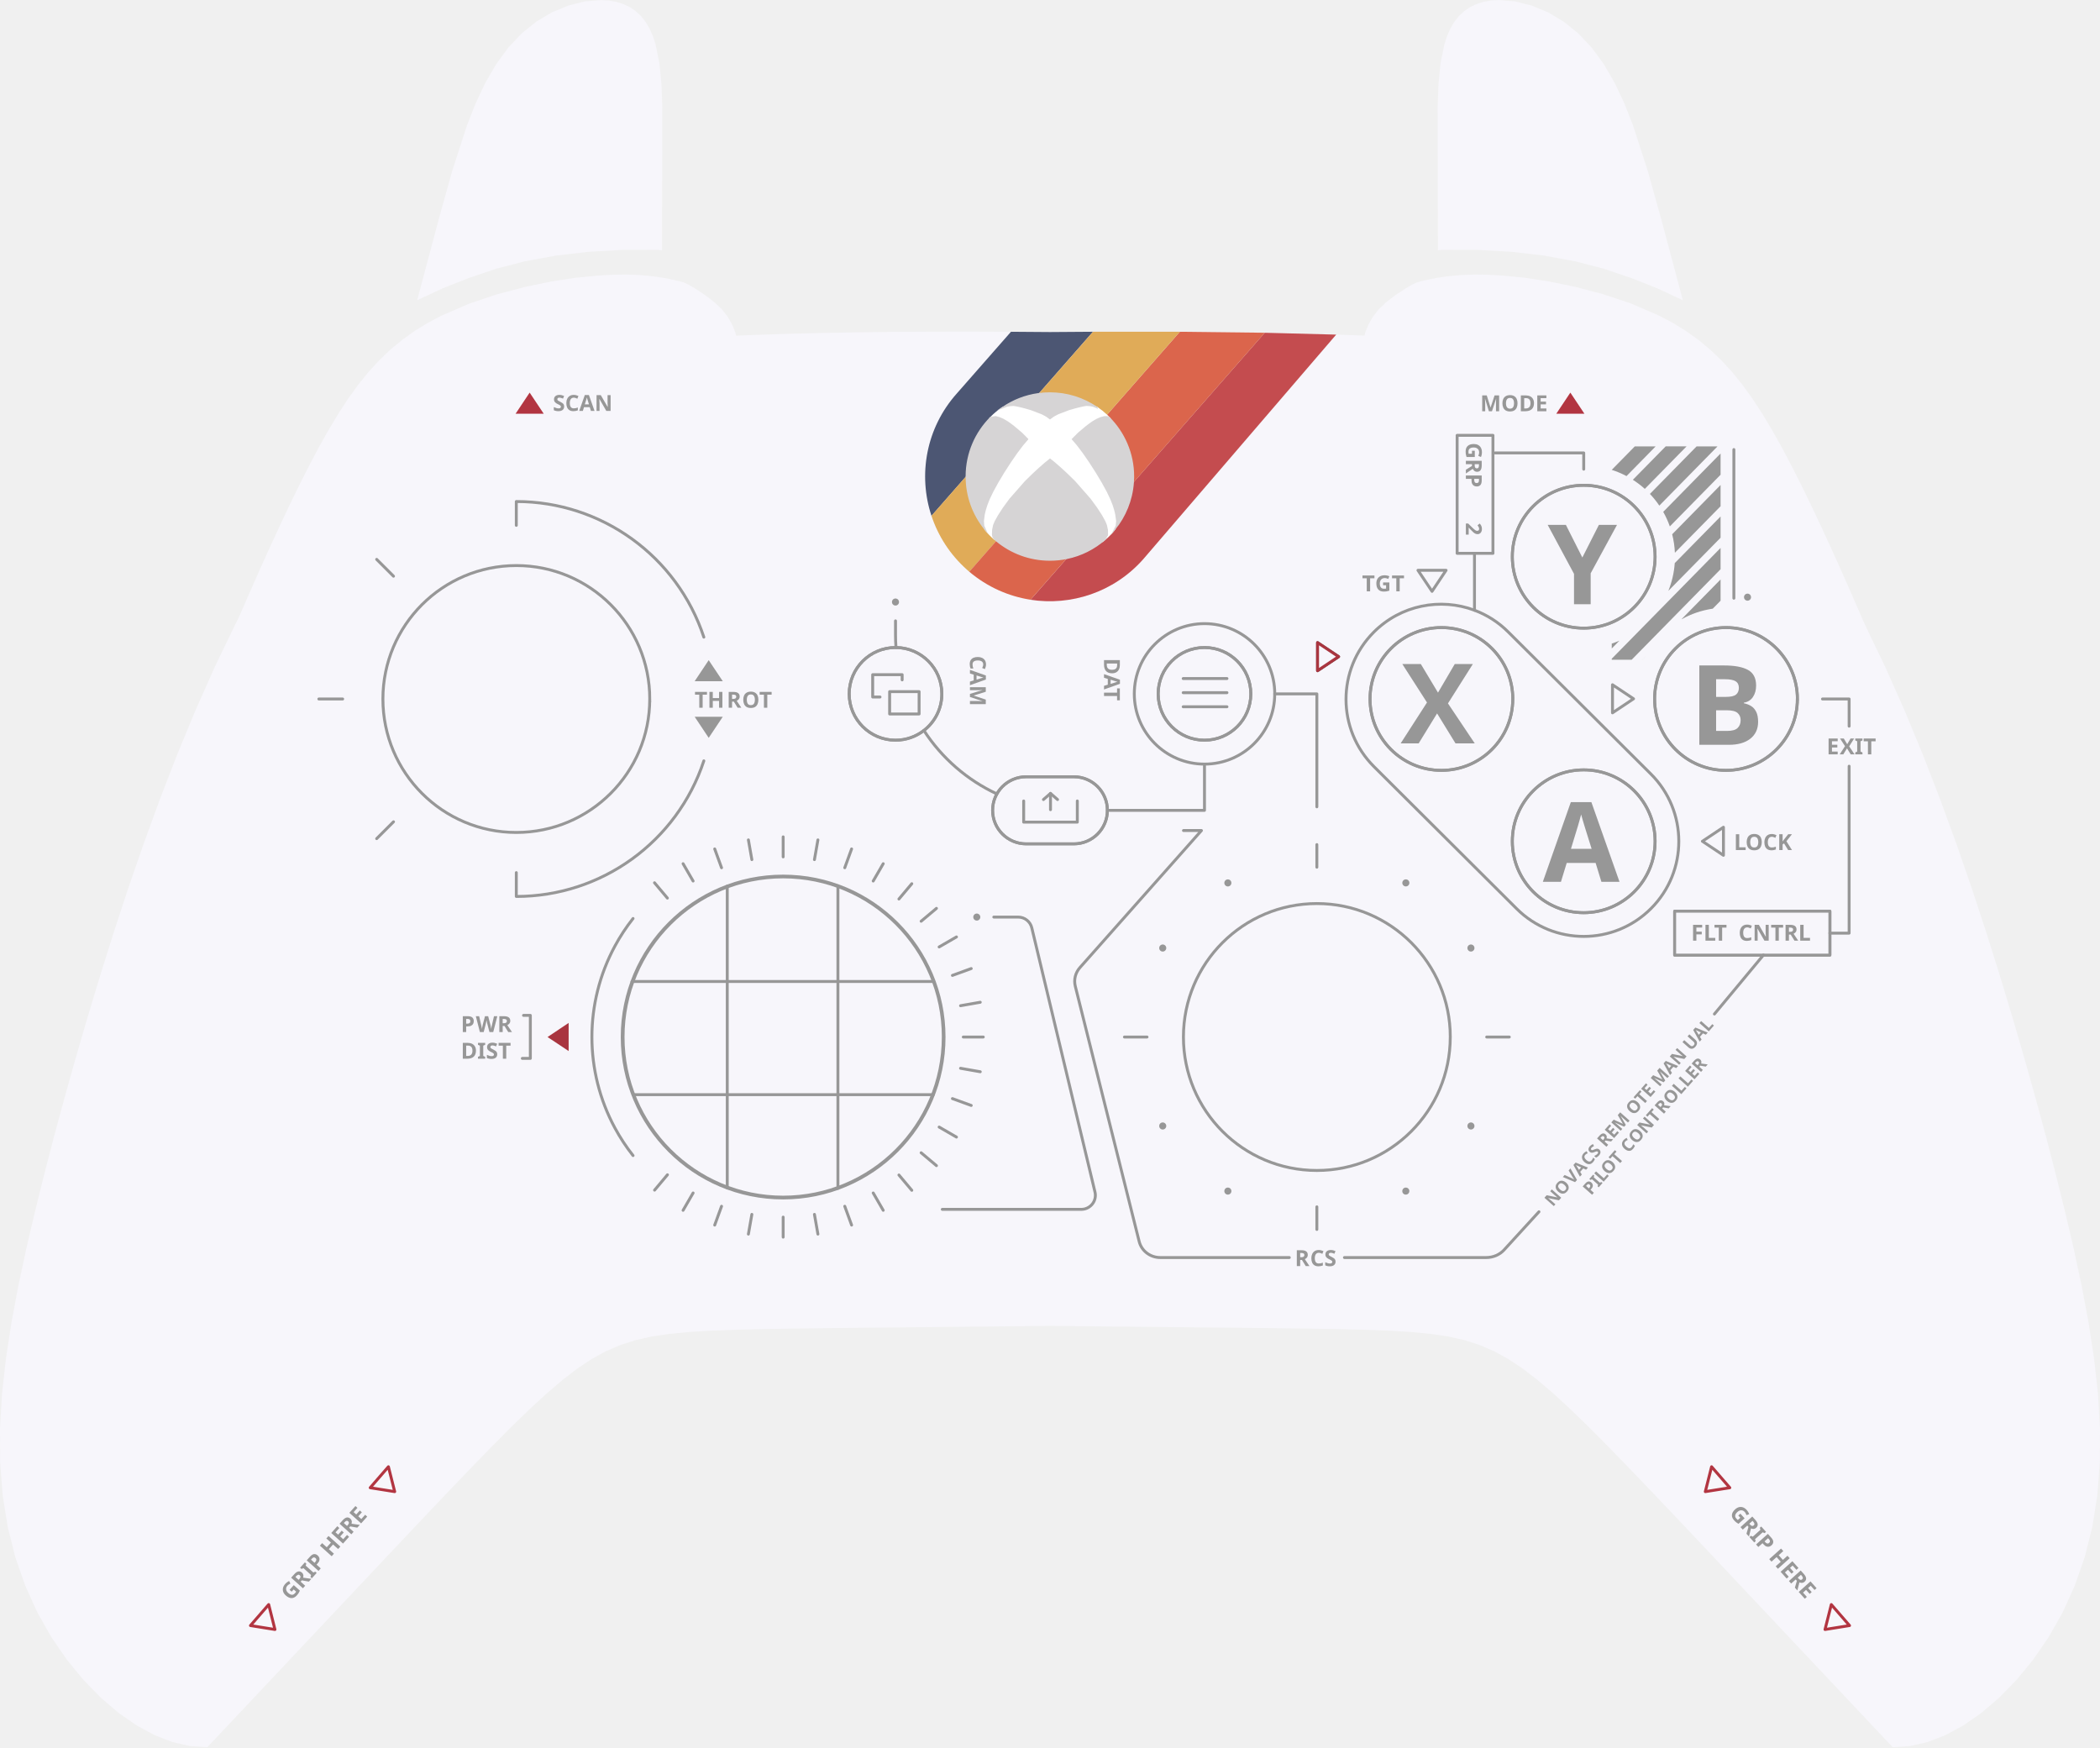
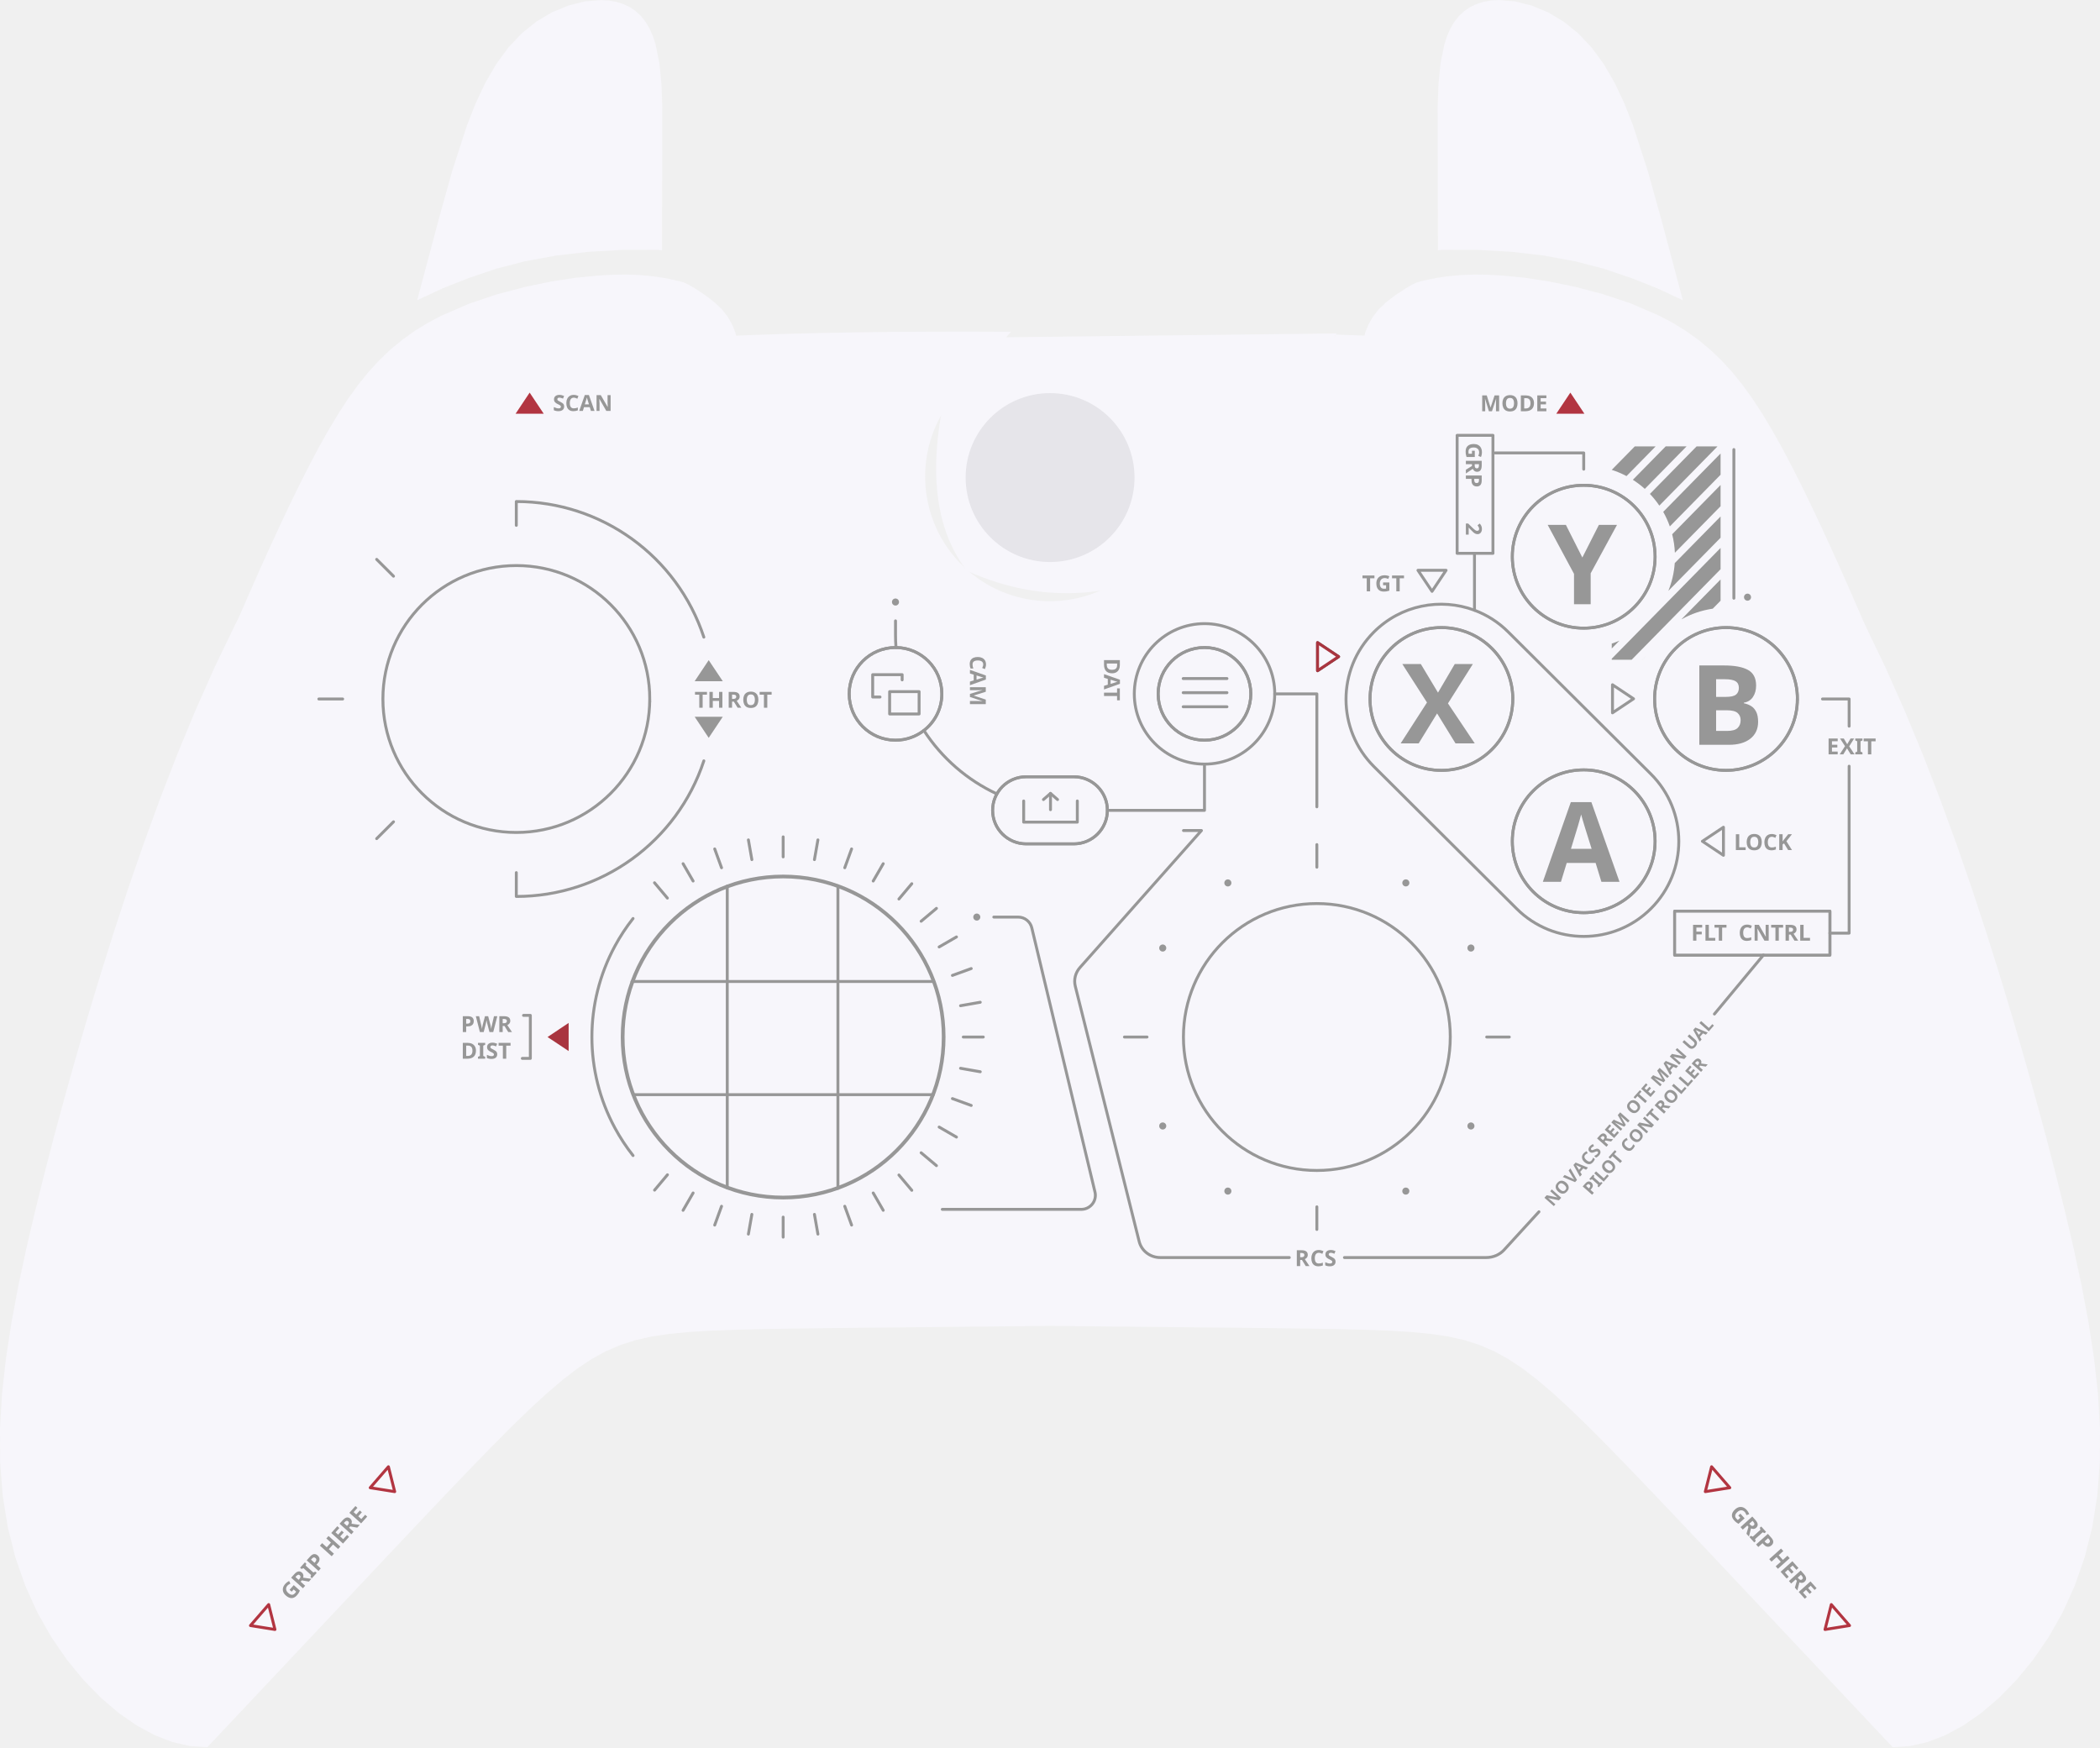
<svg xmlns="http://www.w3.org/2000/svg" id="_图层_2" data-name="图层_2" viewBox="0 0 721.14 600">
  <defs>
    <style>
      .cls-1 {
        fill: #e0ab58;
      }

      .cls-2 {
        font-size: 7.63px;
      }

      .cls-2, .cls-3, .cls-4, .cls-5, .cls-6, .cls-7, .cls-8 {
        fill: #979797;
      }

      .cls-2, .cls-3, .cls-4, .cls-5, .cls-6, .cls-8 {
        font-family: MicrosoftYaHei-Bold, 'Microsoft YaHei';
        font-weight: 700;
      }

      .cls-9 {
        fill: #c44c4f;
      }

      .cls-3, .cls-4 {
        font-size: 7.63px;
      }

      .cls-10 {
        fill: #d6d4d5;
        stroke: #d6d4d5;
      }

      .cls-10, .cls-11 {
        stroke-width: .5px;
      }

      .cls-10, .cls-11, .cls-12, .cls-13 {
        stroke-miterlimit: 10;
      }

      .cls-14 {
        fill: #b23541;
      }

      .cls-15 {
        stroke: #b23541;
      }

      .cls-15, .cls-16, .cls-17, .cls-12, .cls-18 {
        fill: #f7f6fb;
      }

      .cls-15, .cls-16, .cls-17, .cls-19, .cls-20 {
        stroke-linecap: round;
        stroke-linejoin: round;
      }

      .cls-21 {
        letter-spacing: 0em;
      }

      .cls-11 {
        fill: #fff;
        stroke: #fff;
      }

      .cls-22 {
        letter-spacing: -.07em;
      }

      .cls-4 {
        glyph-orientation-vertical: 0deg;
        text-orientation: upright;
        writing-mode: tb;
      }

      .cls-16, .cls-12, .cls-19, .cls-13 {
        stroke: #979797;
      }

      .cls-23, .cls-19, .cls-13, .cls-20 {
        fill: none;
      }

      .cls-24 {
        letter-spacing: -.01em;
      }

      .cls-25 {
        letter-spacing: .02em;
      }

      .cls-26 {
        letter-spacing: 0em;
      }

      .cls-27 {
        clip-path: url(#clippath-1);
      }

      .cls-28 {
        letter-spacing: .02em;
      }

      .cls-29 {
        fill: #a9353f;
      }

      .cls-30 {
        letter-spacing: -.03em;
      }

      .cls-17 {
        stroke: #a9353f;
      }

      .cls-31 {
        letter-spacing: -.02em;
      }

      .cls-5 {
        font-size: 7.63px;
      }

      .cls-32 {
        letter-spacing: -.04em;
      }

      .cls-33 {
        letter-spacing: 0em;
      }

      .cls-34 {
        letter-spacing: -.06em;
      }

      .cls-6 {
        font-size: 38.16px;
      }

      .cls-35 {
        fill: #db654c;
      }

      .cls-36 {
        letter-spacing: 0em;
      }

      .cls-8 {
        font-size: 6.04px;
      }

      .cls-37 {
        letter-spacing: -.01em;
      }

      .cls-38 {
        letter-spacing: -.02em;
      }

      .cls-39 {
        letter-spacing: -.01em;
      }

      .cls-40 {
        letter-spacing: -.01em;
      }

      .cls-41 {
        letter-spacing: -.02em;
      }

      .cls-42 {
        letter-spacing: -.04em;
      }

      .cls-43 {
        letter-spacing: -.04em;
      }

      .cls-44 {
        clip-path: url(#clippath);
      }

      .cls-45 {
        letter-spacing: -.03em;
      }

      .cls-46 {
        fill: #4c5673;
      }

      .cls-20 {
        stroke: #646464;
      }
    </style>
    <clipPath id="clippath">
      <rect class="cls-23" x="224.26" y="302.65" width="5.42" height="6.26" />
    </clipPath>
    <clipPath id="clippath-1">
      <rect class="cls-23" x="224.28" y="402.93" width="5.42" height="6.26" />
    </clipPath>
  </defs>
  <g id="_图层_1-2" data-name="图层_1">
    <path class="cls-18" d="M720.45,478.69l-1.34-12.1-1.88-12.29-2.33-12.45-2.69-12.6-2.97-12.75-3.21-12.92-3.41-13.15-3.63-13.39-3.84-13.69-4.08-14.01-4.34-14.37-4.62-14.7-4.94-15.03-5.28-15.28-5.63-15.44-5.99-15.46-6.33-15.3-6.66-14.97-6.96-14.43-7.26-13.7-7.51-12.79-7.74-11.73-3.95-5.43-3.99-5.11-4.03-4.8-4.08-4.48-4.11-4.15-4.15-3.84-4.19-3.52-4.21-3.22-8.53-5.57-8.64-4.51-8.76-3.62-8.87-2.86-9.01-2.26-9.15-1.78-9.33-1.44-9.51-1.16-9.74-.95-10-.79-10.28-.65-10.59-.55-10.93-.45-2.91-.1-65.84,76.65c-.17.2-.35.4-.52.6-10.05,11.27-24.72,15.97-38.6,13.8-7.53-1.17-14.82-4.36-21.03-9.62-.28-.23-.56-.48-.84-.72-5.81-5.18-9.87-11.59-12.15-18.47-4.65-14.07-1.88-30.15,8.69-42l18.61-21.21h-.64s-13.64-.05-13.64-.05l-13.24.02-12.84.08-12.44.15-12.04.21-11.66.29-11.29.37-10.93.45-10.59.55-10.28.65-10,.79-9.74.95-9.51,1.16-9.33,1.44-9.15,1.78-9.01,2.26-8.87,2.86-8.76,3.62-8.64,4.51-8.52,5.57-4.22,3.22-4.18,3.52-4.15,3.84-4.12,4.15-4.08,4.48-4.03,4.8-3.99,5.11-3.95,5.43-7.74,11.73-7.51,12.79-7.25,13.7-6.97,14.43-6.66,14.97-6.33,15.3-5.99,15.46-5.62,15.44-5.29,15.28-4.94,15.03-4.62,14.7-4.34,14.37-4.08,14.01-3.84,13.69-3.63,13.39-3.41,13.15-3.21,12.92-2.97,12.75-2.69,12.6-2.32,12.45-1.89,12.29-1.34,12.1-.69,11.88.05,11.6.86,11.26,1.73,10.86,2.59,10.39,3.43,9.84,4.18,9.22,4.84,8.53,5.35,7.78,5.74,6.97,5.99,6.11,6.11,5.2,6.16,4.26,6.14,3.31,6.09,2.34,6.01,1.37,5.92.39,12.5-13.26,11.89-12.63,11.29-11.99,10.7-11.36,10.09-10.72,9.48-10.06,8.88-9.4,8.29-8.72,7.71-8.04,7.15-7.35,6.63-6.66,6.15-5.96,5.72-5.27,5.38-4.6,5.1-3.93,4.95-3.29,4.88-2.7,4.98-2.15,5.2-1.68,5.58-1.26,6.13-.91,6.82-.66,7.63-.45,8.57-.32,9.58-.23,10.64-.17,11.75-.14,12.87-.14,14.01-.13,15.14-.16,16.28-.16,17.41-.19,17.41.19,16.28.16,15.14.16,14.01.13,12.88.14,11.74.14,10.65.17,9.57.23,8.57.32,7.63.45,6.82.66,6.13.91,5.58,1.26,5.21,1.68,4.97,2.15,4.89,2.7,4.94,3.29,5.1,3.93,5.38,4.6,5.72,5.27,6.15,5.96,6.63,6.66,7.15,7.35,7.71,8.04,8.29,8.72,8.88,9.4,9.48,10.06,10.09,10.72,10.7,11.36,11.29,11.99,11.9,12.63,12.49,13.26,5.92-.39,6.01-1.37,6.09-2.34,6.14-3.31,6.16-4.26,6.11-5.2,5.99-6.11,5.74-6.97,5.35-7.78,4.84-8.53,4.18-9.22,3.43-9.84,2.6-10.39,1.72-10.86.86-11.26.05-11.6-.69-11.88ZM86.01,558.23l6.26-7.21,2.15,8.56-8.41-1.35ZM307.52,205.53c.33,0,.63.14.85.35.22.22.35.52.35.86,0,.66-.53,1.2-1.2,1.2s-1.21-.54-1.21-1.2.54-1.21,1.21-1.21ZM291.61,238.27c0-8.78,7.12-15.9,15.91-15.9h.16c8.71.08,15.75,7.17,15.75,15.91,0,2.56-.6,4.98-1.67,7.12-1.08,2.14-2.62,4-4.49,5.45-2.7,2.1-6.08,3.34-9.76,3.34-8.78,0-15.9-7.12-15.9-15.91h0ZM243.37,226.71l4.83,7.23h-9.65l4.82-7.23ZM248.2,246.14l-4.83,7.23-4.82-7.23h9.65ZM181.88,134.83l4.83,7.23h-9.65l4.82-7.23ZM127.13,510.89l6.25-7.2,2.16,8.55-8.41-1.35ZM195.27,360.94l-7.24-4.83,7.24-4.82v9.65ZM177.29,285.86c-25.3,0-45.81-20.52-45.81-45.82v-.02c0-25.3,20.52-45.81,45.83-45.81,25.3,0,45.81,20.52,45.81,45.83v.02c-.01,25.3-20.52,45.81-45.83,45.8ZM323.92,356.13c-.01,30.37-24.63,54.98-54.99,54.97-30.37,0-54.98-24.62-54.97-54.99h0c0-30.38,24.62-54.99,54.98-54.99,30.37.01,54.98,24.63,54.98,54.99v.02ZM617.22,240.04c0,13.54-10.98,24.51-24.52,24.51s-24.51-10.97-24.51-24.51v-.02c0-13.54,10.98-24.51,24.52-24.51,13.54.01,24.51,10.99,24.51,24.53ZM591.83,284.08v9.64l-7.23-4.82,7.23-4.82ZM560.32,226.55h-6.84v-.34l37.36-38.03v7.3l-30.52,31.07ZM565.07,225.22c-.23.44-.45.88-.66,1.33h-.63l1.29-1.33ZM560.96,239.97l-7.23,4.82v-9.64l7.23,4.82ZM553.48,222.69v-1.68c.89-.29,1.76-.61,2.61-.98l-2.61,2.66ZM575.11,193.38l15.73-16.01v7.29l-17.93,18.26c1.23-3.05,1.97-6.27,2.2-9.54ZM574.23,183.46l16.61-16.91v7.3l-15.68,15.96c-.09-2.14-.41-4.27-.93-6.35ZM590.84,199v7.29l-2.68,2.73c-3.78.56-7.42,1.79-10.76,3.66l13.44-13.68ZM590.84,163.04l-17.43,17.73c-.6-1.72-1.36-3.39-2.26-4.99l19.69-20.04v7.3ZM589.78,153.3l-19.96,20.32c-.97-1.42-2.05-2.76-3.23-4.01l16.02-16.31h7.17ZM579.16,153.3l-14.33,14.59c-1.28-1.16-2.65-2.2-4.1-3.13l11.26-11.46h7.17ZM561.39,153.3h7.14l-10,10.18c-1.62-.86-3.31-1.57-5.05-2.13l7.91-8.05ZM539.26,134.83l4.82,7.23h-9.64l4.82-7.23ZM519.33,191.16c0-13.54,10.98-24.51,24.52-24.51,13.54,0,24.51,10.99,24.51,24.53v.02c-.01,13.54-10.99,24.51-24.53,24.5-13.54,0-24.51-10.98-24.5-24.52v-.02ZM499.24,149.5h14.2v40.51h-14.2v-40.51ZM496.58,195.84l-4.82,7.23-4.83-7.23h9.65ZM452.45,220.68l7.23,4.82-7.23,4.82v-9.64ZM368.78,289.79h-16.42c-6.34-.01-11.48-5.15-11.5-11.49-.01-6.37,5.14-11.54,11.5-11.55h16.42c6.34.01,11.49,5.15,11.5,11.5.01,6.36-5.14,11.53-11.5,11.54ZM389.51,238.3v-.02h0c0-13.33,10.8-24.12,24.12-24.12s24.11,10.8,24.11,24.12v.02c-.01,13.31-10.8,24.1-24.12,24.1s-24.11-10.79-24.11-24.1ZM422.86,303.19h0c0,.68-.54,1.21-1.21,1.21s-1.2-.54-1.2-1.21.54-1.2,1.2-1.2,1.21.54,1.21,1.2ZM399.29,387.87c-.67,0-1.21-.54-1.21-1.2s.54-1.21,1.21-1.21,1.2.54,1.2,1.21-.54,1.2-1.2,1.2ZM399.29,326.77c-.67,0-1.21-.54-1.21-1.21s.54-1.21,1.21-1.21,1.2.55,1.2,1.21-.54,1.21-1.2,1.21ZM422.86,409.04c0,.66-.54,1.2-1.21,1.2s-1.2-.54-1.2-1.21.54-1.2,1.2-1.2,1.21.54,1.21,1.2h0ZM483.96,409.04c0,.66-.54,1.2-1.2,1.2s-1.21-.54-1.21-1.21.54-1.21,1.21-1.21c.67.01,1.2.55,1.2,1.21h0ZM498.02,356.13c0,25.3-20.52,45.81-45.82,45.81-25.31-.01-45.82-20.52-45.81-45.83h0c0-25.32,20.52-45.83,45.82-45.82,25.31,0,45.82,20.52,45.81,45.82v.02ZM481.55,303.19c0-.66.54-1.2,1.21-1.2s1.2.54,1.2,1.2h0c0,.68-.54,1.21-1.2,1.21s-1.21-.54-1.21-1.21ZM505.12,387.88c-.66-.01-1.2-.55-1.2-1.21h0c0-.67.54-1.21,1.21-1.21s1.2.54,1.2,1.21-.54,1.21-1.21,1.21ZM506.33,325.57c0,.66-.54,1.2-1.21,1.2s-1.2-.54-1.2-1.21.54-1.21,1.21-1.21,1.2.55,1.2,1.21h0ZM520.8,312.04l-48.96-48.76c-12.78-12.72-12.83-33.4-.1-46.18,9.34-9.38,22.96-11.9,34.6-7.54,4.22,1.57,8.18,4.06,11.58,7.44l48.96,48.76.03.02c12.77,12.73,12.8,33.41.07,46.19-12.73,12.77-33.41,12.8-46.18.07ZM585.6,512.24l2.16-8.55,6.25,7.2-8.41,1.35ZM575.08,327.98v-15.06h53.3v15.06h-53.3ZM626.72,559.58l2.15-8.56,6.26,7.21-8.41,1.35Z" />
    <polygon class="cls-18" points="496.58 195.84 491.76 203.07 486.93 195.84 496.58 195.84" />
    <rect class="cls-18" x="499.24" y="149.5" width="14.2" height="40.51" />
    <path class="cls-12" d="M617.22,240.04c0,13.54-10.98,24.51-24.51,24.51s-24.52-10.98-24.52-24.51v-.02c0-13.54,10.99-24.51,24.53-24.51,13.54,0,24.51,10.99,24.51,24.53Z" />
    <path class="cls-12" d="M568.36,191.18v.02c0,13.54-10.98,24.51-24.52,24.51-13.54,0-24.51-10.99-24.51-24.53v-.02c0-13.54,10.99-24.51,24.52-24.51,13.54,0,24.51,10.99,24.51,24.52Z" />
    <path class="cls-12" d="M566.98,311.97c-12.73,12.77-33.41,12.81-46.18.07l-48.96-48.76c-12.78-12.73-12.83-33.4-.1-46.18,9.34-9.38,22.96-11.9,34.6-7.54,4.22,1.58,8.18,4.06,11.58,7.45l48.96,48.76.02.02c12.77,12.73,12.81,33.41.08,46.18Z" />
    <path class="cls-12" d="M498.02,356.12v.02c0,25.3-20.52,45.81-45.82,45.81-25.31,0-45.81-20.52-45.81-45.83v-.02c0-25.3,20.52-45.81,45.83-45.81,25.3,0,45.81,20.52,45.81,45.82Z" />
    <path class="cls-12" d="M323.92,356.12v.02c0,30.37-24.62,54.98-54.99,54.97-30.37,0-54.98-24.62-54.97-54.99h0c0-30.38,24.62-54.99,54.99-54.99,30.37,0,54.98,24.62,54.98,54.99Z" />
    <path class="cls-12" d="M380.28,278.25c.01,6.36-5.14,11.53-11.5,11.54h-16.42c-6.34-.01-11.48-5.15-11.5-11.5-.01-6.36,5.13-11.53,11.5-11.54h16.42c6.34.01,11.49,5.15,11.5,11.5Z" />
    <path class="cls-12" d="M323.43,238.28h0c0,5.12-2.41,9.67-6.16,12.57-2.69,2.09-6.08,3.34-9.75,3.34-8.79,0-15.91-7.13-15.91-15.91h0c0-8.79,7.13-15.92,15.91-15.92.05,0,.1,0,.16,0,8.72.09,15.75,7.17,15.75,15.91Z" />
    <path class="cls-12" d="M223.12,240.04v.02c0,25.3-20.52,45.81-45.82,45.81-25.31,0-45.81-20.52-45.81-45.82v-.02c0-25.31,20.52-45.81,45.83-45.81,25.3,0,45.81,20.52,45.81,45.83Z" />
    <path class="cls-12" d="M437.74,238.28v.02c0,13.31-10.8,24.11-24.11,24.1h0c-13.32,0-24.11-10.8-24.11-24.12h0c0-13.33,10.8-24.12,24.12-24.12s24.11,10.8,24.11,24.12Z" />
    <path class="cls-7" d="M308.72,206.74c0,.66-.54,1.21-1.21,1.21s-1.21-.54-1.21-1.21.54-1.21,1.21-1.21c.33,0,.64.14.85.35.22.22.35.52.35.86Z" />
    <polygon class="cls-15" points="92.27 551.02 94.42 559.58 86.01 558.23 92.27 551.02" />
    <polygon class="cls-15" points="133.38 503.69 135.54 512.24 127.13 510.9 133.38 503.69" />
    <polygon class="cls-14" points="186.71 142.07 177.06 142.07 181.88 134.83 186.71 142.07" />
    <polygon class="cls-29" points="188.03 356.12 195.27 351.29 195.27 360.94 188.03 356.12" />
    <polygon class="cls-7" points="243.37 253.38 238.55 246.14 248.2 246.14 243.37 253.38" />
    <polygon class="cls-7" points="248.2 233.94 238.55 233.94 243.37 226.71 248.2 233.94" />
    <path class="cls-7" d="M400.49,386.67c0,.66-.54,1.21-1.21,1.21s-1.21-.54-1.21-1.21.54-1.21,1.21-1.21,1.21.54,1.21,1.21Z" />
    <path class="cls-7" d="M400.49,325.56c0,.66-.54,1.21-1.21,1.21s-1.21-.54-1.21-1.21.54-1.21,1.21-1.21,1.21.54,1.21,1.21Z" />
    <path class="cls-7" d="M421.65,301.99c.66,0,1.21.54,1.21,1.21h0c0,.67-.54,1.21-1.21,1.21s-1.21-.54-1.21-1.21.54-1.21,1.21-1.21Z" />
    <path class="cls-7" d="M422.86,409.03h0c0,.67-.54,1.21-1.21,1.21s-1.21-.54-1.21-1.21.54-1.21,1.21-1.21,1.21.54,1.21,1.21Z" />
    <polygon class="cls-20" points="459.68 225.5 452.45 230.32 452.45 220.68 459.68 225.5" />
    <path class="cls-7" d="M482.76,304.4c-.66,0-1.21-.54-1.2-1.21h0c0-.67.54-1.21,1.21-1.21.67,0,1.21.54,1.21,1.21h0c0,.67-.54,1.21-1.21,1.21Z" />
    <path class="cls-7" d="M483.96,409.03h0c0,.67-.54,1.21-1.21,1.21s-1.21-.54-1.2-1.21h0c0-.67.54-1.21,1.21-1.21.67,0,1.21.54,1.21,1.21Z" />
    <polygon class="cls-19" points="491.76 203.07 486.93 195.84 496.58 195.84 491.76 203.07" />
    <path class="cls-7" d="M506.33,325.56h0c0,.67-.54,1.21-1.21,1.21-.67,0-1.21-.54-1.21-1.21h0c0-.67.54-1.21,1.21-1.21s1.21.54,1.2,1.21Z" />
    <path class="cls-7" d="M506.33,386.67h0c0,.67-.54,1.21-1.21,1.21-.67,0-1.21-.54-1.21-1.21h0c0-.67.54-1.21,1.21-1.21s1.21.54,1.2,1.21Z" />
    <rect class="cls-16" x="500.38" y="149.5" width="12.3" height="40.52" />
    <polygon class="cls-14" points="544.08 142.07 534.44 142.07 539.26 134.83 544.08 142.07" />
    <path class="cls-7" d="M553.48,221.01c.89-.29,1.76-.61,2.61-.98l-2.61,2.66v-1.69Z" />
    <polygon class="cls-16" points="553.73 235.15 560.96 239.97 553.73 244.79 553.73 235.15" />
    <path class="cls-18" d="M564.41,226.55h-.63l1.3-1.32c-.23.44-.45.88-.67,1.32Z" />
    <path class="cls-7" d="M558.53,163.48c-1.62-.86-3.31-1.57-5.05-2.13l7.91-8.05h7.15l-10,10.19Z" />
    <path class="cls-7" d="M560.73,164.76l11.27-11.47h7.16l-14.33,14.59c-1.28-1.15-2.65-2.19-4.1-3.12Z" />
    <path class="cls-7" d="M566.59,169.61l16.02-16.31h7.17l-19.97,20.33c-.96-1.42-2.04-2.77-3.22-4.01Z" />
    <path class="cls-7" d="M571.15,175.78l19.69-20.04v7.29l-17.42,17.74c-.61-1.73-1.36-3.4-2.26-4.99Z" />
    <path class="cls-7" d="M575.16,189.81c-.09-2.14-.41-4.27-.93-6.34l16.61-16.91v7.29l-15.68,15.96Z" />
    <path class="cls-7" d="M572.91,202.92c1.23-3.05,1.97-6.26,2.2-9.54l15.73-16.01v7.29l-17.93,18.25Z" />
    <polygon class="cls-7" points="590.84 195.48 560.32 226.55 553.48 226.55 553.48 226.21 590.84 188.18 590.84 195.48" />
    <path class="cls-7" d="M588.16,209.02c-3.78.55-7.43,1.79-10.76,3.66l13.44-13.68v7.29l-2.68,2.73Z" />
    <polygon class="cls-16" points="591.83 293.72 584.6 288.9 591.83 284.08 591.83 293.72" />
    <polygon class="cls-15" points="587.76 503.69 594.01 510.9 585.6 512.24 587.76 503.69" />
    <rect class="cls-19" x="575.08" y="312.92" width="53.3" height="15.07" />
    <polygon class="cls-15" points="635.13 558.23 626.71 559.58 628.87 551.02 635.13 558.23" />
    <path class="cls-16" d="M519.49,240.04c0,13.54-10.97,24.51-24.51,24.51s-24.51-10.98-24.51-24.51v-.02c0-13.54,10.99-24.51,24.52-24.51,13.54,0,24.51,10.99,24.51,24.53Z" />
    <path class="cls-16" d="M568.36,288.9v.02c0,13.54-10.98,24.51-24.52,24.51-13.54,0-24.51-10.99-24.51-24.52v-.02c0-13.54,10.99-24.51,24.52-24.51,13.54,0,24.51,10.98,24.51,24.52Z" />
-     <path class="cls-46" d="M375.33,113.92l-18.69,21.3c-4.55.61-8.76,2.29-12.37,4.78-1.46,1-2.82,2.14-4.06,3.39-5.14,5.15-8.33,12.26-8.37,20.1l-11.97,13.65c-4.66-14.06-1.88-30.15,8.69-42l18.61-21.21,13.4.1,14.04-.1h.72Z" />
-     <path class="cls-1" d="M342.19,185.7l-9.33,10.63c-.28-.24-.56-.48-.84-.73-5.81-5.18-9.87-11.58-12.15-18.47l11.97-13.65c0,.05,0,.1,0,.15,0,6.86,2.41,13.16,6.43,18.1,1.01,1.25,2.12,2.4,3.33,3.46h0s0,0,0,.01c.19.17.38.33.57.49Z" />
-     <path class="cls-9" d="M458.85,114.9l-65.85,76.65c-.17.2-.35.4-.52.6-10.05,11.27-24.72,15.97-38.6,13.81l12.48-14.22c4.94-1.02,9.41-3.31,13.07-6.52,1.21-1.06,2.33-2.22,3.34-3.46v-.02c3.61-4.42,5.91-9.92,6.35-15.95l45.19-51.52,24.53.64Z" />
    <line class="cls-23" x1="458.86" y1="114.9" x2="458.85" y2="114.9" />
-     <path class="cls-35" d="M366.36,191.73l-12.48,14.22c-7.52-1.17-14.82-4.37-21.03-9.62l9.33-10.63c4.97,4.14,11.37,6.63,18.34,6.63,2,0,3.95-.2,5.84-.59h0Z" />
    <line class="cls-23" x1="331.9" y1="163.43" x2="331.84" y2="163.49" />
    <line class="cls-23" x1="319.87" y1="177.14" x2="319.84" y2="177.18" />
    <line class="cls-23" x1="332.86" y1="196.33" x2="332.86" y2="196.34" />
-     <path class="cls-35" d="M389.13,165.78c.05-.71.08-1.42.08-2.14,0-7.94-3.22-15.12-8.44-20.31h0c-.25-.25-.5-.5-.76-.73l25.15-28.67h0s29.16.34,29.16.34l-45.19,51.52Z" />
    <path class="cls-19" d="M241.7,218.8c-9.17-27.8-35.13-46.57-64.4-46.57v8.18" />
    <path class="cls-19" d="M177.3,299.67v8.18c29.27,0,55.23-18.78,64.4-46.57" />
    <path class="cls-19" d="M129.35,192.09l5.78,5.78" />
    <path class="cls-19" d="M109.49,240.04h8.18" />
    <path class="cls-19" d="M129.35,287.99l5.78-5.78" />
    <path class="cls-19" d="M268.94,294.26v-6.87" />
    <path class="cls-19" d="M258.19,295.2l-1.19-6.77" />
    <path class="cls-19" d="M247.78,297.99l-2.35-6.46" />
    <path class="cls-19" d="M238.01,302.55l-3.44-5.95" />
    <g>
      <g id="_x3C_镜像重复_x3E_">
        <g class="cls-44">
          <path class="cls-19" d="M229.18,308.41l-4.42-5.26" />
        </g>
      </g>
      <g id="_x3C_镜像重复_x3E_-2" data-name="_x3C_镜像重复_x3E_">
        <g class="cls-27">
          <path class="cls-19" d="M229.2,403.43l-4.42,5.27" />
        </g>
      </g>
    </g>
    <path class="cls-19" d="M217.39,315.42c-2.35,2.97-4.44,6.15-6.24,9.49-10.52,19.48-10.52,42.95,0,62.43,1.81,3.34,3.89,6.52,6.24,9.49" />
    <path class="cls-19" d="M238.01,409.68l-3.44,5.95" />
    <path class="cls-19" d="M247.78,414.24l-2.35,6.46" />
    <path class="cls-19" d="M258.19,417.03l-1.19,6.77" />
    <path class="cls-19" d="M268.94,417.97v6.87" />
    <path class="cls-19" d="M279.68,417.03l1.19,6.77" />
    <path class="cls-19" d="M290.09,414.24l2.35,6.46" />
    <path class="cls-19" d="M299.86,409.68l3.44,5.95" />
    <path class="cls-19" d="M308.69,403.5l4.42,5.26" />
    <path class="cls-19" d="M316.32,395.87l5.26,4.42" />
    <path class="cls-19" d="M322.5,387.04l5.95,3.44" />
    <path class="cls-19" d="M327.06,377.27l6.46,2.35" />
    <path class="cls-19" d="M329.85,366.86l6.77,1.19" />
    <path class="cls-19" d="M330.79,356.12h6.87" />
    <path class="cls-19" d="M329.85,345.37l6.77-1.19" />
    <path class="cls-19" d="M327.06,334.96l6.46-2.35" />
    <path class="cls-19" d="M322.5,325.19l5.95-3.44" />
    <path class="cls-19" d="M316.32,316.36l5.26-4.42" />
    <path class="cls-19" d="M308.69,308.73l4.42-5.26" />
    <path class="cls-19" d="M299.86,302.55l3.44-5.95" />
    <path class="cls-19" d="M290.09,297.99l2.35-6.46" />
    <path class="cls-19" d="M279.68,295.2l1.19-6.77" />
    <path class="cls-19" d="M179.78,348.69h2.34v14.77h-2.76" />
    <path class="cls-19" d="M323.58,415.3h47.75c2.66,0,4.82-2.16,4.82-4.82,0-.38-.04-.75-.13-1.12l-21.7-90.73c-.52-2.17-2.46-3.7-4.69-3.7h-8.36" />
    <path class="cls-19" d="M397.71,238.28c0,8.79,7.12,15.91,15.91,15.91,8.79,0,15.91-7.12,15.91-15.91h0c0-8.79-7.12-15.92-15.91-15.92-8.79,0-15.91,7.12-15.91,15.91h0Z" />
    <path class="cls-19" d="M307.68,222.37c-.11-1.46-.16-2.92-.16-4.38v-4.78" />
    <path class="cls-19" d="M413.62,262.4v15.88h-33.32" />
    <path class="cls-19" d="M317.27,250.86c6.15,9.46,14.83,17,25.05,21.77" />
    <path class="cls-19" d="M452.21,277.07v-38.78h-14.47" />
    <path class="cls-19" d="M452.21,414.44v7.76" />
    <path class="cls-19" d="M510.53,356.12h7.76" />
    <path class="cls-19" d="M452.21,297.8v-7.76" />
    <path class="cls-19" d="M393.89,356.12h-7.76" />
    <path class="cls-19" d="M406.41,285.21h6.17l-41.73,47.06c-1.57,1.77-2.16,4.16-1.59,6.43l21.93,87.63c.81,3.24,3.8,5.52,7.24,5.52h44.31" />
    <path class="cls-19" d="M461.68,431.85h48.69c2.37,0,4.61-.96,6.12-2.61l11.99-13.11" />
    <rect class="cls-16" x="575.08" y="312.92" width="53.3" height="15.07" />
    <path class="cls-19" d="M605.55,327.98l-16.82,20.24" />
    <path class="cls-19" d="M628.38,320.45h6.61v-57.33" />
    <path class="cls-19" d="M625.84,240.04h9.15v9.33" />
    <path class="cls-7" d="M336.64,314.93c0,.66-.54,1.21-1.21,1.21s-1.21-.54-1.21-1.21.54-1.21,1.21-1.21,1.21.54,1.21,1.21Z" />
    <polygon class="cls-17" points="459.68 225.5 452.45 230.32 452.45 220.68 459.68 225.5" />
    <path class="cls-19" d="M506.34,209.57v-19.51" />
    <path class="cls-19" d="M513.44,155.54h30.41v5.58" />
+     <path class="cls-18" d="M330,116 L459,114.5 L412,190 Q372,214 332,196 Q312,170 330,116 Z" />
+     <circle cx="360.6" cy="164" r="29" fill="#e6e5ea" />
    <text class="cls-3" transform="translate(238.51 243.04)">
      <tspan x="0" y="0">TH</tspan>
      <tspan class="cls-37" x="11.04" y="0">R</tspan>
      <tspan class="cls-42" x="16.29" y="0">O</tspan>
      <tspan x="22.2" y="0">T</tspan>
    </text>
-     <path class="cls-1" d="M405.16,113.92h0s-25.15,28.68-25.15,28.68c-1.03-.96-2.14-1.84-3.31-2.64-4.6-3.15-10.17-4.99-16.17-4.99-1.31,0-2.61.09-3.88.26l18.69-21.3h29.83Z" />
-     <g>
-       <path class="cls-11" d="M383.53,178.93l-.16,1.65-.59,1.15v.02c-1.02,1.25-2.14,2.41-3.35,3.46l.82-1.44-.02-1.71-.36-1.69-.53-1.27-1.08-1.96-1.72-2.66-2.25-3.07-5.23-5.96-2.55-2.5-2.29-2.12-1.98-1.73-1.66-1.34-1.66,1.34-1.98,1.73-2.29,2.12-2.55,2.5-5.23,5.96-2.25,3.07-1.72,2.66-1.09,1.96-.54,1.27-.34,1.69-.05,1.71.23.78.5.65c-1.21-1.06-2.32-2.21-3.33-3.46l-.52-1.16-.12-1.65.3-2.32.35-1.45.52-1.69.81-2.07,1.24-2.59,1.73-3.16,2.11-3.52,2.28-3.53,2.2-3.18,1.98-2.62,1.69-1.97-2.04-2.05-2.62-2.21-1.25-.95-1.03-.73-1.48-.86-1.34-.57-1.2-.31-1.67.25c1.24-1.25,2.6-2.39,4.06-3.39l1.5-.58,1.14-.2,1.18-.07.77.12,1.31.27,1.79.45,2.05.59,3.88,1.48,1.51.82,1.16.86,1.16-.86,1.51-.82,3.88-1.48,2.06-.59,1.79-.45,1.31-.28.77-.12,1.2.07,1.07.19,1.38.54c1.17.8,2.28,1.68,3.31,2.64.26.24.52.48.76.73l-.62-.17h-.88s-1.22.3-1.22.3l-1.33.58-1.48.86-1.03.73-1.25.95-2.61,2.2-2.04,2.05,1.69,1.97,1.98,2.62,2.2,3.18,2.27,3.53,2.11,3.52,1.73,3.16,1.24,2.6.81,2.07.52,1.69.35,1.45.32,2.32Z" />
-       <path class="cls-10" d="M352.84,150.82l-1.69,1.97-1.98,2.62-2.2,3.18-2.28,3.53-2.11,3.52-1.73,3.16-1.24,2.59-.81,2.07-.52,1.69-.35,1.45-.3,2.32.12,1.65.52,1.16c-4.02-4.94-6.43-11.23-6.43-18.1,0-.05,0-.1,0-.15.04-7.85,3.23-14.95,8.37-20.1l1.67-.25,1.2.31,1.34.57,1.48.86,1.03.73,1.25.95,2.62,2.21,2.04,2.05Z" />
-       <path class="cls-10" d="M376.69,139.95l-1.38-.54-1.07-.19-1.2-.07-.77.12-1.31.28-1.79.45-2.06.59-3.88,1.48-1.51.82-1.16.86-1.16-.86-1.51-.82-3.88-1.48-2.05-.59-1.79-.45-1.31-.27-.77-.12-1.18.07-1.14.2-1.5.58c3.61-2.49,7.82-4.17,12.37-4.78,1.27-.17,2.56-.26,3.88-.26,6,0,11.57,1.84,16.17,4.99Z" />
-       <path class="cls-10" d="M389.21,163.64c0,.72-.03,1.43-.08,2.14-.45,6.02-2.75,11.53-6.34,15.95l.59-1.15.16-1.65-.32-2.32-.35-1.45-.52-1.69-.81-2.07-1.24-2.6-1.73-3.16-2.11-3.52-2.27-3.53-2.2-3.18-1.98-2.62-1.69-1.97,2.04-2.05,2.61-2.2,1.25-.95,1.03-.73,1.48-.86,1.33-.58,1.22-.3h.88s.62.18.62.18h0c5.21,5.2,8.44,12.38,8.44,20.32Z" />
-       <path class="cls-10" d="M380.25,183.76l-.82,1.44c-3.65,3.21-8.12,5.5-13.07,6.52h0c-1.89.39-3.84.59-5.84.59-6.97,0-13.37-2.49-18.34-6.63-.19-.16-.38-.32-.57-.49,0,0,0,0,0,0h0s-.5-.66-.5-.66l-.23-.78.05-1.71.34-1.69.54-1.27,1.09-1.96,1.72-2.66,2.25-3.07,5.23-5.96,2.55-2.5,2.29-2.12,1.98-1.73,1.66-1.34,1.66,1.34,1.98,1.73,2.29,2.12,2.55,2.5,5.23,5.96,2.25,3.07,1.72,2.66,1.08,1.96.53,1.27.36,1.69.02,1.71Z" />
-     </g>
    <path class="cls-19" d="M595.41,205.43v-51.05" />
    <path class="cls-7" d="M601.31,205.07c0,.66-.54,1.21-1.21,1.21s-1.21-.54-1.21-1.21.54-1.21,1.21-1.21c.33,0,.64.14.85.35.22.22.35.52.35.86Z" />
    <text class="cls-3" transform="translate(189.84 141.12)">
      <tspan x="0" y="0">SCAN</tspan>
    </text>
    <text class="cls-3" transform="translate(508.3 141.22)">
      <tspan x="0" y="0">MODE</tspan>
    </text>
    <text class="cls-4" transform="translate(336.04 225.18)">
      <tspan x="0" y="0">CAM</tspan>
    </text>
    <text class="cls-4" transform="translate(382.08 226.01)">
      <tspan x="0" y="0">DAT</tspan>
    </text>
    <text class="cls-3" transform="translate(444.64 434.78)">
      <tspan class="cls-40" x="0" y="0">R</tspan>
      <tspan class="cls-21" x="5.24" y="0">CS</tspan>
    </text>
    <text class="cls-3" transform="translate(158.24 354.41)">
      <tspan class="cls-28" x="0" y="0">P</tspan>
      <tspan x="5.16" y="0">WR</tspan>
      <tspan x="0" y="9.16">DIST</tspan>
    </text>
    <text class="cls-4" transform="translate(506.34 152.04)">
      <tspan x="0" y="0">GRP</tspan>
      <tspan x="0" y="22.9" xml:space="preserve">  </tspan>
      <tspan class="cls-33" x="0" y="27.44">2</tspan>
    </text>
    <text class="cls-3" transform="translate(467.72 203.07)">
      <tspan class="cls-43" x="0" y="0">T</tspan>
      <tspan class="cls-38" x="4.48" y="0">G</tspan>
      <tspan x="10.15" y="0">T</tspan>
    </text>
    <text class="cls-3" transform="translate(627.25 259.05)">
      <tspan class="cls-25" x="0" y="0">E</tspan>
      <tspan class="cls-21" x="4.51" y="0">XIT</tspan>
    </text>
    <text class="cls-3" transform="translate(595.41 291.92)">
      <tspan class="cls-30" x="0" y="0">L</tspan>
      <tspan x="3.96" y="0">OCK</tspan>
    </text>
    <text class="cls-3" transform="translate(580.71 323.03)">
      <tspan x="0" y="0">F</tspan>
      <tspan class="cls-22" x="4.26" y="0">L</tspan>
      <tspan x="7.9" y="0" xml:space="preserve">T  CNTRL</tspan>
    </text>
    <text class="cls-8" transform="translate(533.22 414.59) rotate(-48.43)">
      <tspan x="0" y="0">NO</tspan>
      <tspan class="cls-34" x="10.07" y="0">V</tspan>
      <tspan class="cls-41" x="14.05" y="0">A</tspan>
      <tspan class="cls-36" x="18.49" y="0">CS REM</tspan>
      <tspan class="cls-32" x="41.88" y="0">O</tspan>
      <tspan class="cls-36" x="46.56" y="0">TE MAN</tspan>
      <tspan class="cls-31" x="71.48" y="0">U</tspan>
      <tspan x="76.03" y="0">AL</tspan>
      <tspan x="11.63" y="7.25">PI</tspan>
      <tspan class="cls-45" x="17.63" y="7.25">L</tspan>
      <tspan class="cls-32" x="20.77" y="7.25">O</tspan>
      <tspan class="cls-26" x="25.45" y="7.25">T </tspan>
      <tspan class="cls-39" x="31.03" y="7.25">C</tspan>
      <tspan x="35.02" y="7.25">ONT</tspan>
      <tspan class="cls-24" x="48.86" y="7.25">R</tspan>
      <tspan x="53.01" y="7.25">OLLER</tspan>
    </text>
    <text class="cls-2" transform="translate(593.54 519.8) rotate(48.09)">
      <tspan x="0" y="0">GRIP HERE</tspan>
    </text>
    <text class="cls-5" transform="translate(99.88 550.04) rotate(-48.1)">
      <tspan x="0" y="0">GRIP HERE</tspan>
    </text>
    <g id="_图层_2-2" data-name="图层_2">
      <g>
        <path class="cls-13" d="M568.36,191.18v.02c0,13.54-10.98,24.51-24.52,24.51-13.54,0-24.51-10.99-24.51-24.53v-.02c0-13.54,10.99-24.51,24.52-24.51,13.54,0,24.51,10.99,24.51,24.52Z" />
        <text class="cls-6" transform="translate(531.47 207.49)">
          <tspan x="0" y="0">Y</tspan>
        </text>
      </g>
      <g>
        <path class="cls-19" d="M519.49,240.04c0,13.54-10.97,24.51-24.51,24.51s-24.51-10.98-24.51-24.51v-.02c0-13.54,10.99-24.51,24.52-24.51,13.54,0,24.51,10.99,24.51,24.53Z" />
        <text class="cls-6" transform="translate(480.98 255.29)">
          <tspan x="0" y="0">X</tspan>
        </text>
      </g>
      <g>
        <path class="cls-19" d="M568.36,288.9v.02c0,13.54-10.98,24.51-24.52,24.51-13.54,0-24.51-10.99-24.51-24.52v-.02c0-13.54,10.99-24.51,24.52-24.51,13.54,0,24.51,10.98,24.51,24.52Z" />
        <text class="cls-6" transform="translate(529.81 302.82)">
          <tspan x="0" y="0">A</tspan>
        </text>
      </g>
      <g>
        <path class="cls-13" d="M617.22,240.04c0,13.54-10.98,24.51-24.51,24.51s-24.52-10.98-24.52-24.51v-.02c0-13.54,10.99-24.51,24.53-24.51,13.54,0,24.51,10.99,24.51,24.53Z" />
        <text class="cls-6" transform="translate(580.11 255.77)">
          <tspan x="0" y="0">B</tspan>
        </text>
      </g>
      <path class="cls-18" d="M226.1,85.79h0l-12.39.02-11.8.67-11.17,1.31-10.55,1.95-9.93,2.58-9.35,3.17-8.95,3.55-8.71,4.04h0l3.69-13.81,3.97-14.89,4.38-15.68,5.09-15.72,2.96-7.5,3.32-7.04,3.73-6.42,4.17-5.69,4.61-4.88,5.03-4.04,5.38-3.19,5.62-2.32,5.7-1.43,5.57-.45,2.66.17,2.54.46,2.39.75,2.22,1.06,2.02,1.37,1.81,1.68,1.58,2,1.36,2.3,1.14,2.59.93,2.85,1.31,6.41.71,7.17.29,7.7-.02,16.25-.07,33.18h0l-1.27-.14Z" />
      <g>
        <path class="cls-19" d="M287.74,304.44v103.64" />
        <path class="cls-19" d="M249.74,304.3v103.64" />
        <path class="cls-19" d="M217.04,337.06h103.32" />
        <path class="cls-19" d="M320.53,375.91h-103.14" />
        <path class="cls-19" d="M213.67,356.12c0,30.52,24.73,55.27,55.25,55.27,30.52,0,55.27-24.73,55.27-55.25h0c0-30.53-24.73-55.28-55.25-55.28-30.52,0-55.27,24.73-55.27,55.25h0Z" />
      </g>
      <polygon class="cls-18" points="252.98 116.27 248.65 116.45 238.06 117 227.78 117.65 217.78 118.44 208.04 119.39 198.53 120.55 189.2 121.99 180.05 123.77 171.04 126.03 162.17 128.89 153.41 132.51 144.77 137.02 136.25 142.59 132.03 145.81 127.85 149.33 123.7 153.17 119.58 157.32 115.5 161.8 111.47 166.6 107.48 171.71 103.53 177.14 95.79 188.87 88.28 201.66 81.03 215.36 77.32 223.03 77.24 223.2 81.15 214.03 84.98 205.21 88.71 196.73 92.37 188.62 95.94 180.86 99.43 173.47 102.85 166.44 106.22 159.79 109.54 153.51 112.85 147.62 116.16 142.1 119.52 136.95 122.96 132.18 126.52 127.78 130.22 123.73 134.1 120.03 138.18 116.67 142.45 113.62 146.91 110.88 151.53 108.43 161.11 104.28 170.83 101.03 180.34 98.52 189.37 96.66 197.79 95.37 205.56 94.62 210.47 94.34 214.93 94.28 218.93 94.41 222.45 94.69 225.48 95.05 228.01 95.45 230.05 95.85 231.63 96.19 232.79 96.46 233.62 96.66 234.78 96.98 236.3 97.69 237.43 98.33 238.81 99.15 242.04 101.28 245.3 103.76 247.98 106.32 249.95 108.87 251.42 111.46 252.5 114.12 252.98 116.27" />
      <g>
        <path class="cls-13" d="M380.28,278.25c.01,6.36-5.14,11.53-11.5,11.54h-16.42c-6.34-.01-11.48-5.15-11.5-11.5-.01-6.36,5.13-11.53,11.5-11.54h16.42c6.34.01,11.49,5.15,11.5,11.5Z" />
        <path class="cls-19" d="M351.53,275.06v7.27h18.42v-7.27" />
        <path class="cls-19" d="M363.16,274.57l-2.42-2.11-2.42,2.11" />
        <path class="cls-19" d="M360.74,272.46v5.59" />
      </g>
      <g>
        <g>
          <path class="cls-19" d="M305.5,237.51h10.12v7.67h-10.12v-7.67Z" />
          <path class="cls-19" d="M302.2,239.36h-2.52v-7.67h10.12v1.79" />
        </g>
        <path class="cls-13" d="M323.43,238.28h0c0,5.12-2.41,9.67-6.16,12.57-2.69,2.09-6.08,3.34-9.75,3.34-8.79,0-15.91-7.13-15.91-15.91h0c0-8.79,7.13-15.92,15.91-15.92.05,0,.1,0,.16,0,8.72.09,15.75,7.17,15.75,15.91Z" />
      </g>
      <g>
        <path class="cls-19" d="M406.31,237.87h15.03" />
        <path class="cls-19" d="M421.34,233.02h-15.03,15.03Z" />
        <path class="cls-19" d="M406.31,242.71h15.03" />
        <path class="cls-19" d="M397.71,238.28c0,8.79,7.12,15.91,15.91,15.91,8.79,0,15.91-7.12,15.91-15.91h0c0-8.79-7.12-15.92-15.91-15.92-8.79,0-15.91,7.12-15.91,15.91h0Z" />
      </g>
      <path class="cls-18" d="M495.03,85.79h0l12.39.02,11.8.67,11.17,1.31,10.55,1.95,9.93,2.58,9.35,3.17,8.95,3.55,8.71,4.04h0l-3.69-13.81-3.97-14.89-4.38-15.68-5.09-15.72-2.96-7.5-3.32-7.04-3.73-6.42-4.17-5.69-4.61-4.88-5.03-4.04-5.38-3.19-5.62-2.32-5.7-1.43L514.65,0l-2.66.17-2.54.46-2.39.75-2.22,1.06-2.02,1.37-1.81,1.68-1.58,2-1.36,2.3-1.14,2.59-.93,2.85-1.31,6.41-.71,7.17-.29,7.7.02,16.25.07,33.18h0l1.27-.14Z" />
      <polygon class="cls-18" points="468.36 116.27 472.69 116.45 483.28 117 493.56 117.65 503.56 118.44 513.3 119.39 522.81 120.55 532.14 121.99 541.29 123.77 550.3 126.03 559.17 128.89 567.93 132.51 576.57 137.02 585.09 142.59 589.31 145.81 593.49 149.33 597.64 153.17 601.76 157.32 605.84 161.8 609.87 166.6 613.86 171.71 617.81 177.14 625.55 188.87 633.06 201.66 640.31 215.36 644.02 223.03 644.1 223.2 640.19 214.03 636.36 205.21 632.63 196.73 628.97 188.62 625.4 180.86 621.91 173.47 618.49 166.44 615.12 159.79 611.8 153.51 608.49 147.62 605.18 142.1 601.82 136.95 598.38 132.18 594.82 127.78 591.12 123.73 587.24 120.03 583.16 116.67 578.89 113.62 574.43 110.88 569.81 108.43 560.23 104.28 550.51 101.03 541 98.52 531.97 96.66 523.55 95.37 515.78 94.62 510.87 94.34 506.41 94.28 502.41 94.41 498.89 94.69 495.86 95.05 493.33 95.45 491.29 95.85 489.71 96.19 488.55 96.46 487.72 96.66 486.56 96.98 485.04 97.69 483.91 98.33 482.53 99.15 479.3 101.28 476.04 103.76 473.36 106.32 471.39 108.87 469.92 111.46 468.84 114.12 468.36 116.27" />
    </g>
  </g>
</svg>
